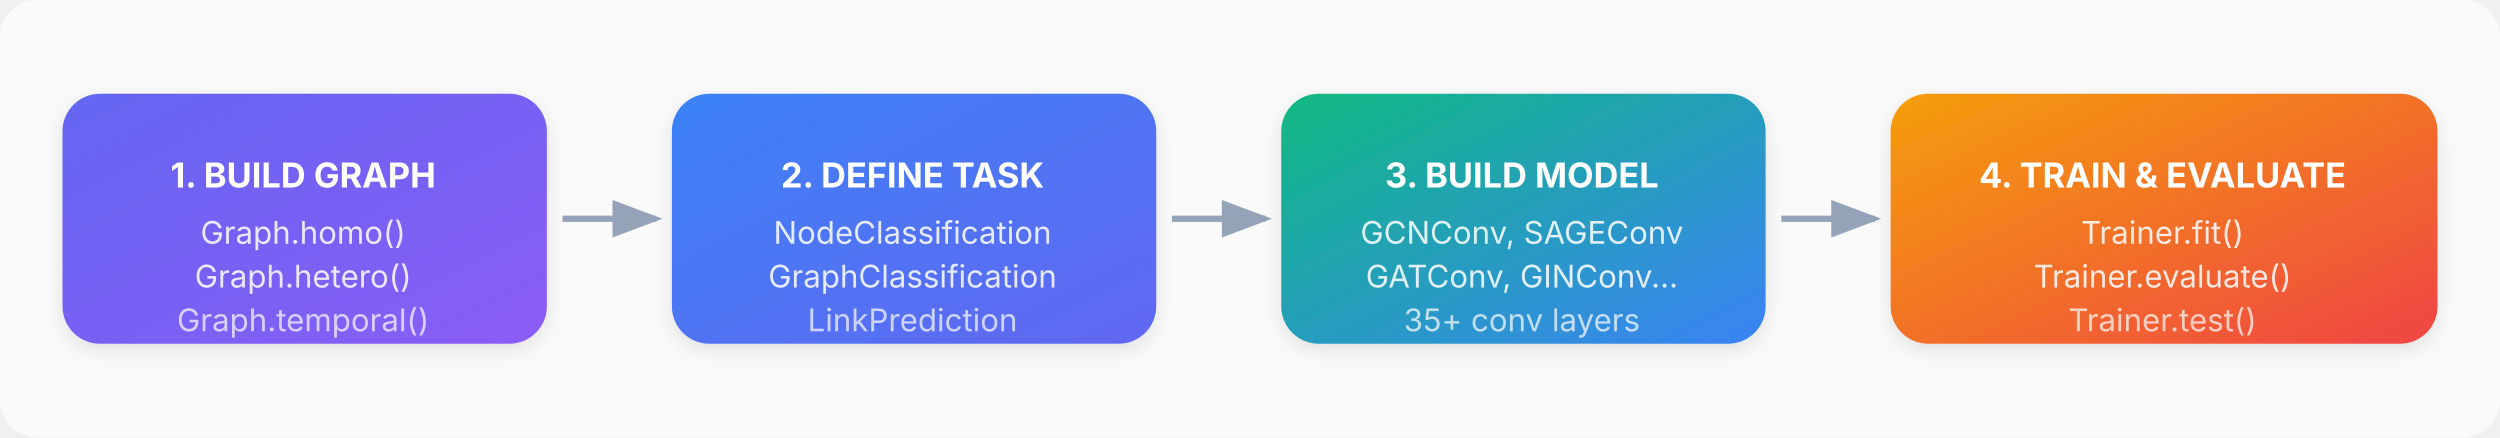
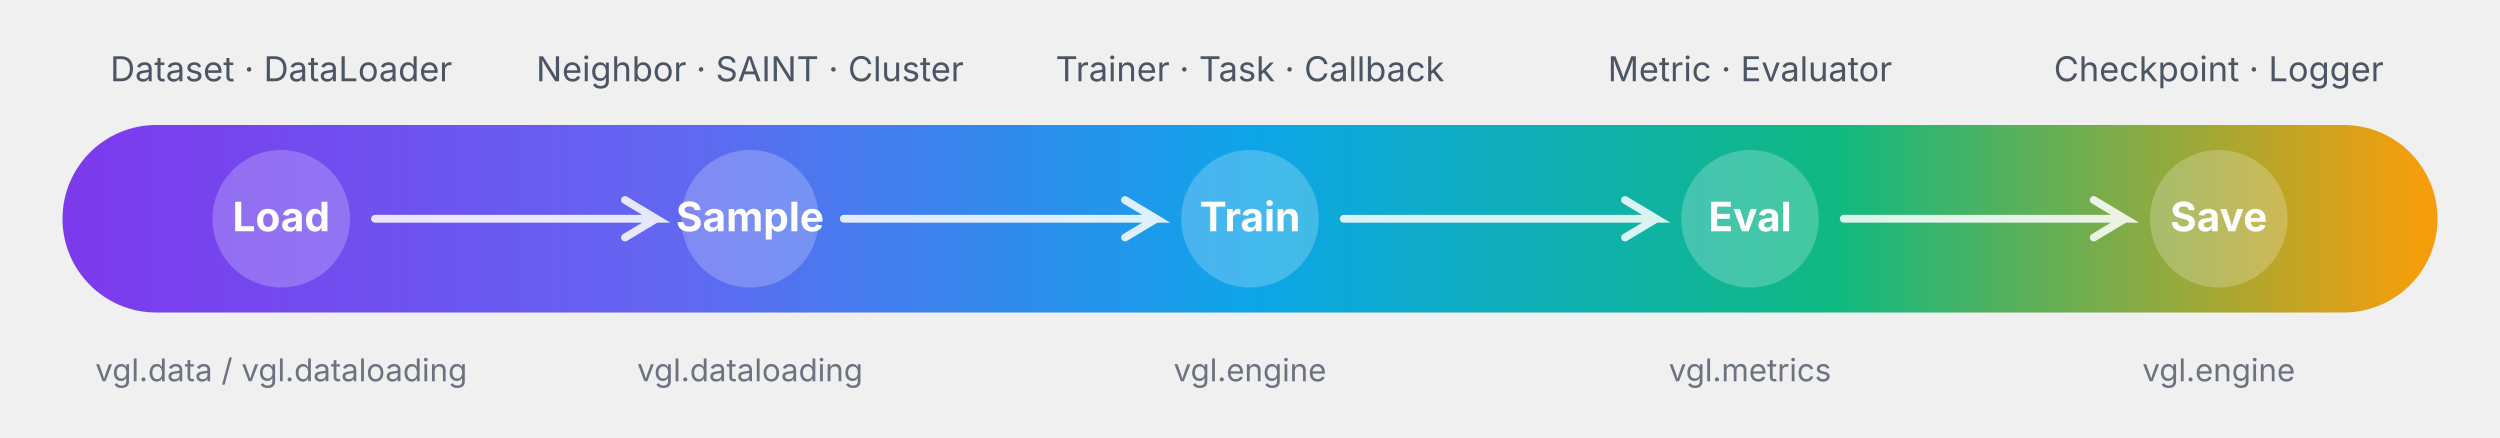
- <svg xmlns="http://www.w3.org/2000/svg" viewBox="0 0 800 140">
+ <svg xmlns="http://www.w3.org/2000/svg" viewBox="0 0 800 140" font-family="-apple-system, BlinkMacSystemFont, 'Segoe UI', 'Noto Sans SC', sans-serif">
  <defs>
-     <linearGradient id="pGrad1" x1="0%" y1="0%" x2="100%" y2="100%">
-       <stop offset="0%" style="stop-color:#6366f1" />
-       <stop offset="100%" style="stop-color:#8b5cf6" />
+     <linearGradient id="pipe" x1="0" y1="0" x2="1" y2="0">
+       <stop offset="0%" stop-color="#7c3aed" />
+       <stop offset="25%" stop-color="#6366f1" />
+       <stop offset="50%" stop-color="#0ea5e9" />
+       <stop offset="75%" stop-color="#10b981" />
+       <stop offset="100%" stop-color="#f59e0b" />
    </linearGradient>
-     <linearGradient id="pGrad2" x1="0%" y1="0%" x2="100%" y2="100%">
-       <stop offset="0%" style="stop-color:#3b82f6" />
-       <stop offset="100%" style="stop-color:#6366f1" />
-     </linearGradient>
-     <linearGradient id="pGrad3" x1="0%" y1="0%" x2="100%" y2="100%">
-       <stop offset="0%" style="stop-color:#10b981" />
-       <stop offset="100%" style="stop-color:#3b82f6" />
-     </linearGradient>
-     <linearGradient id="pGrad4" x1="0%" y1="0%" x2="100%" y2="100%">
-       <stop offset="0%" style="stop-color:#f59e0b" />
-       <stop offset="100%" style="stop-color:#ef4444" />
-     </linearGradient>
-     <filter id="pShadow">
-       <feDropShadow dx="0" dy="2" stdDeviation="3" flood-color="#000" flood-opacity="0.1" />
-     </filter>
-     <marker id="pArrow" markerWidth="8" markerHeight="6" refX="7" refY="3" orient="auto">
-       <polygon points="0 0, 8 3, 0 6" fill="#94a3b8" />
-     </marker>
  </defs>
-   <rect width="800" height="140" rx="12" fill="#fafafa" />
-   <g filter="url(#pShadow)">
-     <rect x="20" y="30" width="155" height="80" rx="12" fill="url(#pGrad1)" />
-     <text x="97" y="60" font-family="'Inter',sans-serif" font-size="11" font-weight="700" fill="white" text-anchor="middle">1. BUILD GRAPH</text>
-     <text x="97" y="78" font-family="'Inter',sans-serif" font-size="10" fill="rgba(255,255,255,0.85)" text-anchor="middle">Graph.homo()</text>
-     <text x="97" y="92" font-family="'Inter',sans-serif" font-size="10" fill="rgba(255,255,255,0.85)" text-anchor="middle">Graph.hetero()</text>
-     <text x="97" y="106" font-family="'Inter',sans-serif" font-size="10" fill="rgba(255,255,255,0.7)" text-anchor="middle">Graph.temporal()</text>
+   <rect x="20" y="40" width="760" height="60" rx="30" fill="url(#pipe)" />
+   <circle cx="90" cy="70" r="22" fill="#ffffff" fill-opacity="0.22" />
+   <circle cx="240" cy="70" r="22" fill="#ffffff" fill-opacity="0.22" />
+   <circle cx="400" cy="70" r="22" fill="#ffffff" fill-opacity="0.22" />
+   <circle cx="560" cy="70" r="22" fill="#ffffff" fill-opacity="0.22" />
+   <circle cx="710" cy="70" r="22" fill="#ffffff" fill-opacity="0.22" />
+   <g font-size="13" font-weight="700" fill="#ffffff" text-anchor="middle">
+     <text x="90" y="74">Load</text>
+     <text x="240" y="74">Sample</text>
+     <text x="400" y="74">Train</text>
+     <text x="560" y="74">Eval</text>
+     <text x="710" y="74">Save</text>
  </g>
-   <line x1="180" y1="70" x2="210" y2="70" stroke="#94a3b8" stroke-width="2" marker-end="url(#pArrow)" />
-   <g filter="url(#pShadow)">
-     <rect x="215" y="30" width="155" height="80" rx="12" fill="url(#pGrad2)" />
-     <text x="292" y="60" font-family="'Inter',sans-serif" font-size="11" font-weight="700" fill="white" text-anchor="middle">2. DEFINE TASK</text>
-     <text x="292" y="78" font-family="'Inter',sans-serif" font-size="10" fill="rgba(255,255,255,0.85)" text-anchor="middle">NodeClassification</text>
-     <text x="292" y="92" font-family="'Inter',sans-serif" font-size="10" fill="rgba(255,255,255,0.85)" text-anchor="middle">GraphClassification</text>
-     <text x="292" y="106" font-family="'Inter',sans-serif" font-size="10" fill="rgba(255,255,255,0.7)" text-anchor="middle">LinkPrediction</text>
+   <g stroke="#ffffff" stroke-width="2.5" stroke-opacity="0.85" fill="none" stroke-linecap="round">
+     <path d="M120 70 L210 70 L200 64 M210 70 L200 76" />
+     <path d="M270 70 L370 70 L360 64 M370 70 L360 76" />
+     <path d="M430 70 L530 70 L520 64 M530 70 L520 76" />
+     <path d="M590 70 L680 70 L670 64 M680 70 L670 76" />
  </g>
-   <line x1="375" y1="70" x2="405" y2="70" stroke="#94a3b8" stroke-width="2" marker-end="url(#pArrow)" />
-   <g filter="url(#pShadow)">
-     <rect x="410" y="30" width="155" height="80" rx="12" fill="url(#pGrad3)" />
-     <text x="487" y="60" font-family="'Inter',sans-serif" font-size="11" font-weight="700" fill="white" text-anchor="middle">3. BUILD MODEL</text>
-     <text x="487" y="78" font-family="'Inter',sans-serif" font-size="10" fill="rgba(255,255,255,0.85)" text-anchor="middle">GCNConv, SAGEConv</text>
-     <text x="487" y="92" font-family="'Inter',sans-serif" font-size="10" fill="rgba(255,255,255,0.85)" text-anchor="middle">GATConv, GINConv...</text>
-     <text x="487" y="106" font-family="'Inter',sans-serif" font-size="10" fill="rgba(255,255,255,0.7)" text-anchor="middle">35+ conv layers</text>
+   <g font-size="11" fill="#4b5563" text-anchor="middle">
+     <text x="90" y="26">Dataset · DataLoader</text>
+     <text x="240" y="26">Neighbor · SAINT · Cluster</text>
+     <text x="400" y="26">Trainer · Task · Callback</text>
+     <text x="560" y="26">Metric · Evaluator</text>
+     <text x="710" y="26">Checkpoint · Logger</text>
  </g>
-   <line x1="570" y1="70" x2="600" y2="70" stroke="#94a3b8" stroke-width="2" marker-end="url(#pArrow)" />
-   <g filter="url(#pShadow)">
-     <rect x="605" y="30" width="175" height="80" rx="12" fill="url(#pGrad4)" />
-     <text x="692" y="60" font-family="'Inter',sans-serif" font-size="11" font-weight="700" fill="white" text-anchor="middle">4. TRAIN &amp; EVALUATE</text>
-     <text x="692" y="78" font-family="'Inter',sans-serif" font-size="10" fill="rgba(255,255,255,0.85)" text-anchor="middle">Trainer.fit()</text>
-     <text x="692" y="92" font-family="'Inter',sans-serif" font-size="10" fill="rgba(255,255,255,0.85)" text-anchor="middle">Trainer.evaluate()</text>
-     <text x="692" y="106" font-family="'Inter',sans-serif" font-size="10" fill="rgba(255,255,255,0.7)" text-anchor="middle">Trainer.test()</text>
+   <g font-size="10" fill="#6b7280" text-anchor="middle">
+     <text x="90" y="122">vgl.data / vgl.dataloading</text>
+     <text x="240" y="122">vgl.dataloading</text>
+     <text x="400" y="122">vgl.engine</text>
+     <text x="560" y="122">vgl.metrics</text>
+     <text x="710" y="122">vgl.engine</text>
  </g>
</svg>
